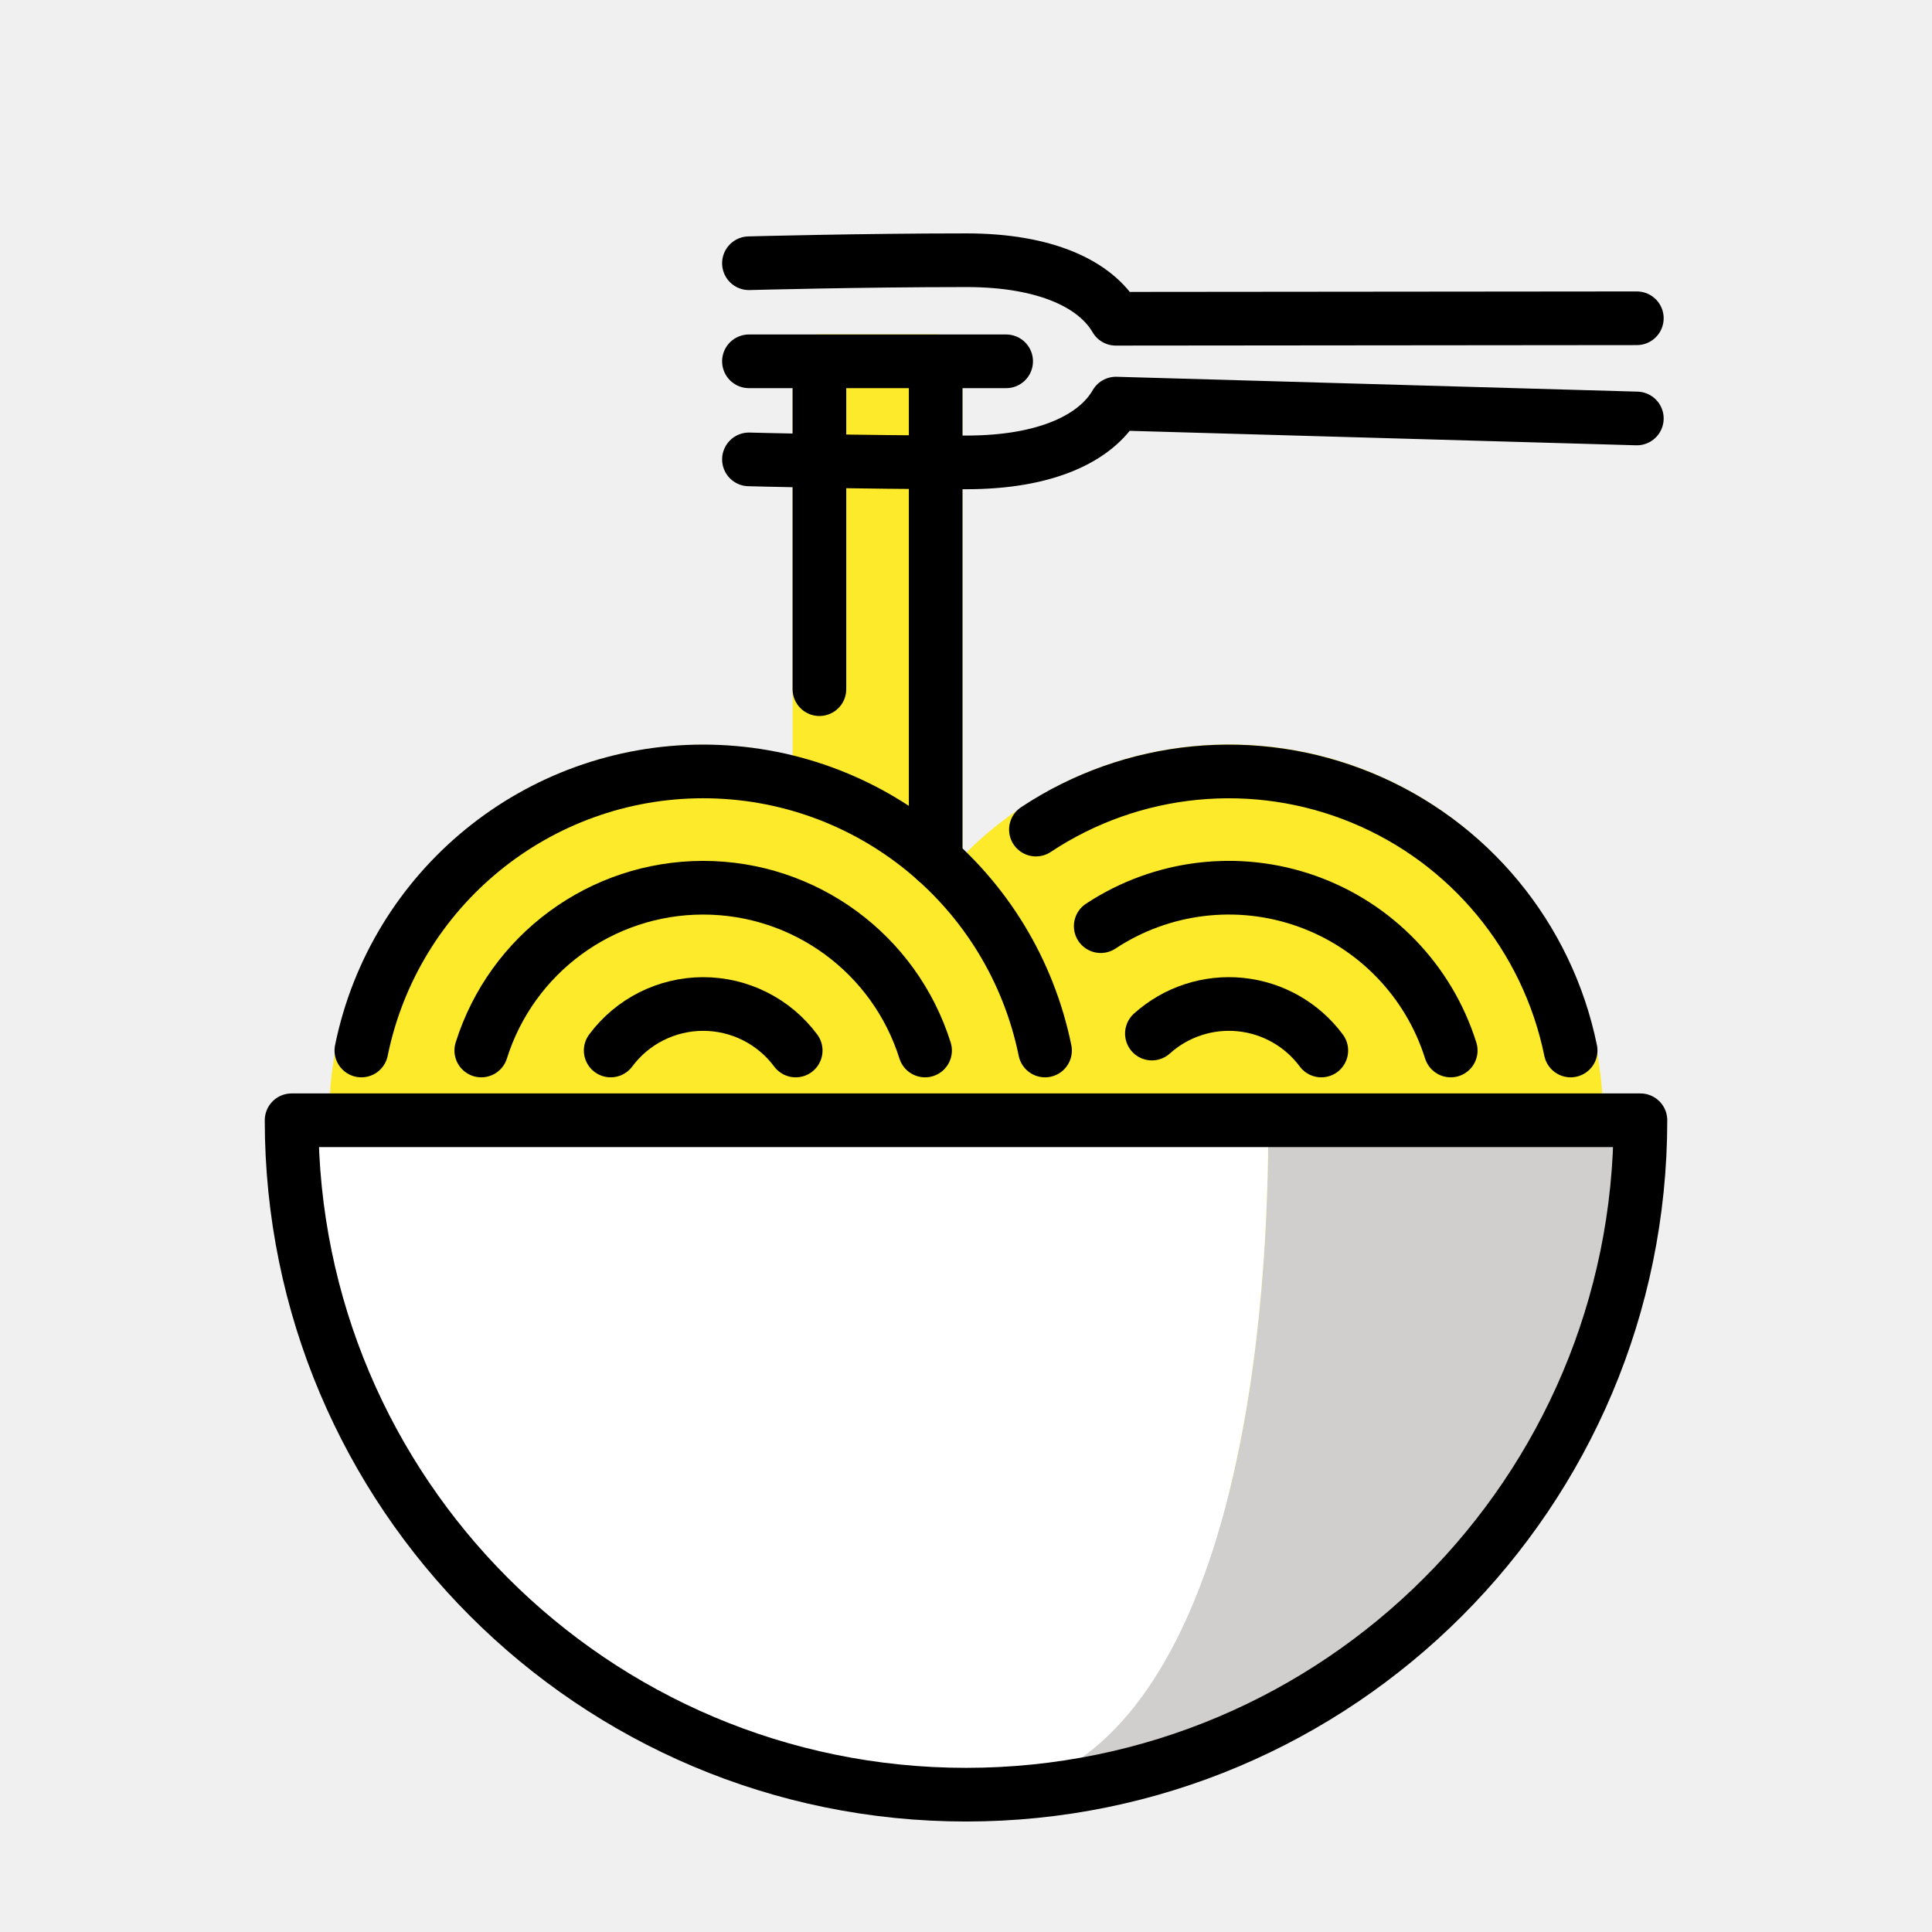
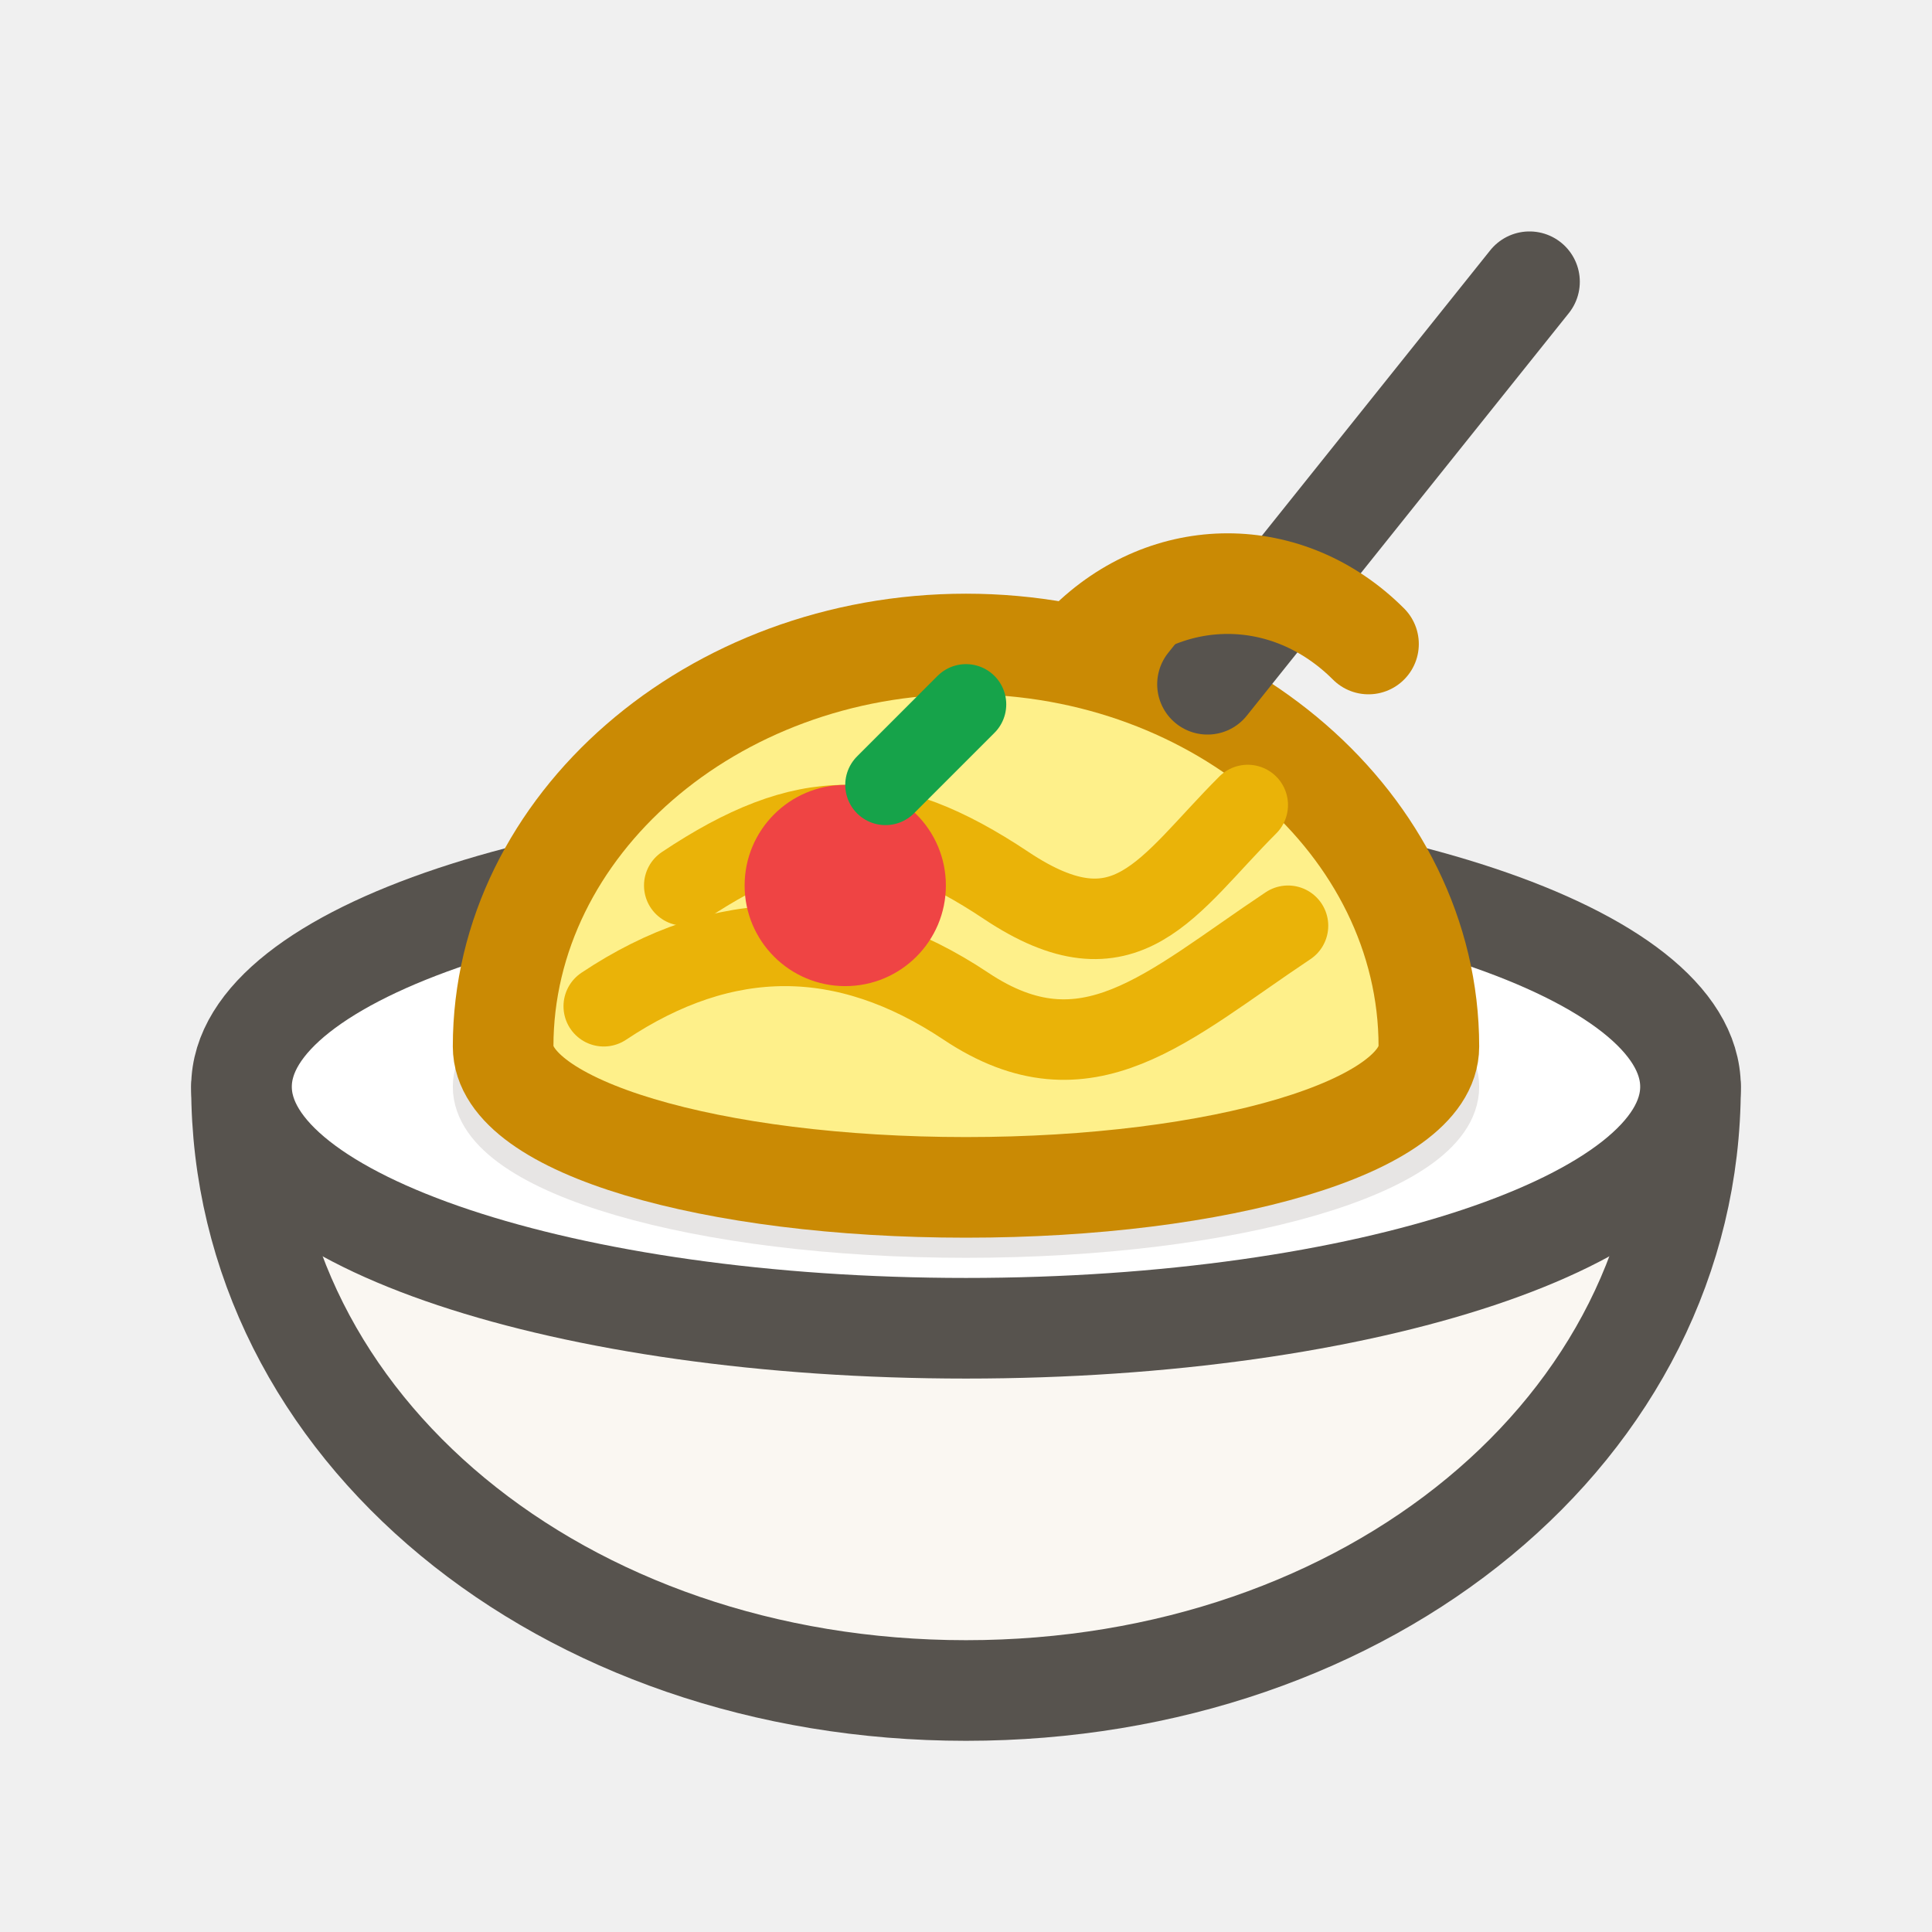
- <svg xmlns="http://www.w3.org/2000/svg" viewBox="0 0 72 72">
-   <path fill="#fcea2b" d="M45.804,27.745A13.889,13.889,0,0,0,36,31.782c-.042-.041-.088-.077-.13-.118V13.46a1.001,1.001,0,0,0-1-1.003h-4.333a1.001,1.001,0,0,0-1,1.003V28.165A13.929,13.929,0,1,0,36,51.579a13.934,13.934,0,1,0,9.804-23.834Z" />
-   <path fill="#d0cfce" d="M47.267,41.749c0,13.88-3.467,25.133-11.267,25.133A25.134,25.134,0,0,0,61.133,41.749Z" />
-   <path fill="#fff" d="M10.867,41.749A25.134,25.134,0,0,0,36,66.882c7.8,0,11.267-11.253,11.267-25.133Z" />
-   <path fill="none" stroke="#000" stroke-linecap="round" stroke-linejoin="round" stroke-width="2" d="M10.867,41.749a25.133,25.133,0,1,0,50.267,0Z" />
-   <path fill="none" stroke="#000" stroke-linecap="round" stroke-linejoin="round" stroke-width="2" d="M13.467,39.149a13.002,13.002,0,0,1,25.478,0" />
-   <path fill="none" stroke="#000" stroke-linecap="round" stroke-linejoin="round" stroke-width="2" d="M17.936,39.149a8.669,8.669,0,0,1,16.538,0" />
-   <path fill="none" stroke="#000" stroke-linecap="round" stroke-linejoin="round" stroke-width="2" d="M22.759,39.149a4.295,4.295,0,0,1,6.894,0" />
-   <path fill="none" stroke="#000" stroke-linecap="round" stroke-linejoin="round" stroke-width="2" d="M38.606,30.916a13.004,13.004,0,0,1,19.927,8.233" />
-   <path fill="none" stroke="#000" stroke-linecap="round" stroke-linejoin="round" stroke-width="2" d="M41.021,34.515a8.669,8.669,0,0,1,13.043,4.634" />
-   <path fill="none" stroke="#000" stroke-linecap="round" stroke-linejoin="round" stroke-width="2" d="M42.928,38.518a4.287,4.287,0,0,1,6.313.631" />
-   <path fill="none" stroke="#000" stroke-linecap="round" stroke-linejoin="round" stroke-width="2" d="M61,15.595l-19.412-.554h0c-.741,1.287-2.602,2.191-5.571,2.191-3.948,0-8.106-.112-8.106-.112" />
-   <path fill="none" stroke="#000" stroke-linecap="round" stroke-linejoin="round" stroke-width="2" d="M27.911,9.81s4.158-.112,8.106-.112c2.961,0,4.82.899,5.565,2.181h0L61,11.861" />
-   <line x1="27.911" x2="37.496" y1="13.465" y2="13.465" fill="none" stroke="#000" stroke-linecap="round" stroke-linejoin="round" stroke-width="2" />
-   <line x1="34.87" x2="34.87" y1="13.522" y2="32.059" fill="none" stroke="#000" stroke-linecap="round" stroke-linejoin="round" stroke-width="2" />
-   <line x1="30.537" x2="30.537" y1="13.522" y2="25.683" fill="none" stroke="#000" stroke-linecap="round" stroke-linejoin="round" stroke-width="2" />
+ <svg xmlns="http://www.w3.org/2000/svg" viewBox="0 0 48 48" fill="none">
+   <path d="M6 27c0 8.5 8 15 18 15s18-6.5 18-15" fill="#FAF7F2" stroke="#57534E" stroke-width="2.5" stroke-linecap="round" stroke-linejoin="round" />
+   <ellipse cx="24" cy="27" rx="18" ry="6" fill="#FFFFFF" stroke="#57534E" stroke-width="2.5" />
+   <ellipse cx="24" cy="27" rx="12" ry="3.5" fill="#F5F5F4" stroke="#E7E5E4" stroke-width="1.5" />
+   <path d="M12.5 26c0-5.5 5.2-10 11.5-10s11.5 4.5 11.5 10c0 2-5.2 3.5-11.5 3.5s-11.5-1.5-11.5-3.5z" fill="#FEF08A" stroke="#CA8A04" stroke-width="2.5" stroke-linejoin="round" />
+   <path d="M15 25c3-2 6-2 9 0s5 0 8-2" stroke="#EAB308" stroke-width="2" stroke-linecap="round" />
+   <path d="M17 22c3-2 5-2 8 0s4 0 6-2" stroke="#EAB308" stroke-width="2" stroke-linecap="round" />
+   <path d="M38 7l-8 10" stroke="#57534E" stroke-width="2.5" stroke-linecap="round" />
+   <path d="M27 16c2-2 5-2 7 0" stroke="#CA8A04" stroke-width="2.5" stroke-linecap="round" />
+   <circle cx="21" cy="22" r="2.5" fill="#EF4444" />
+   <path d="M22 19.5l2-2" stroke="#16A34A" stroke-width="2" stroke-linecap="round" />
</svg>
